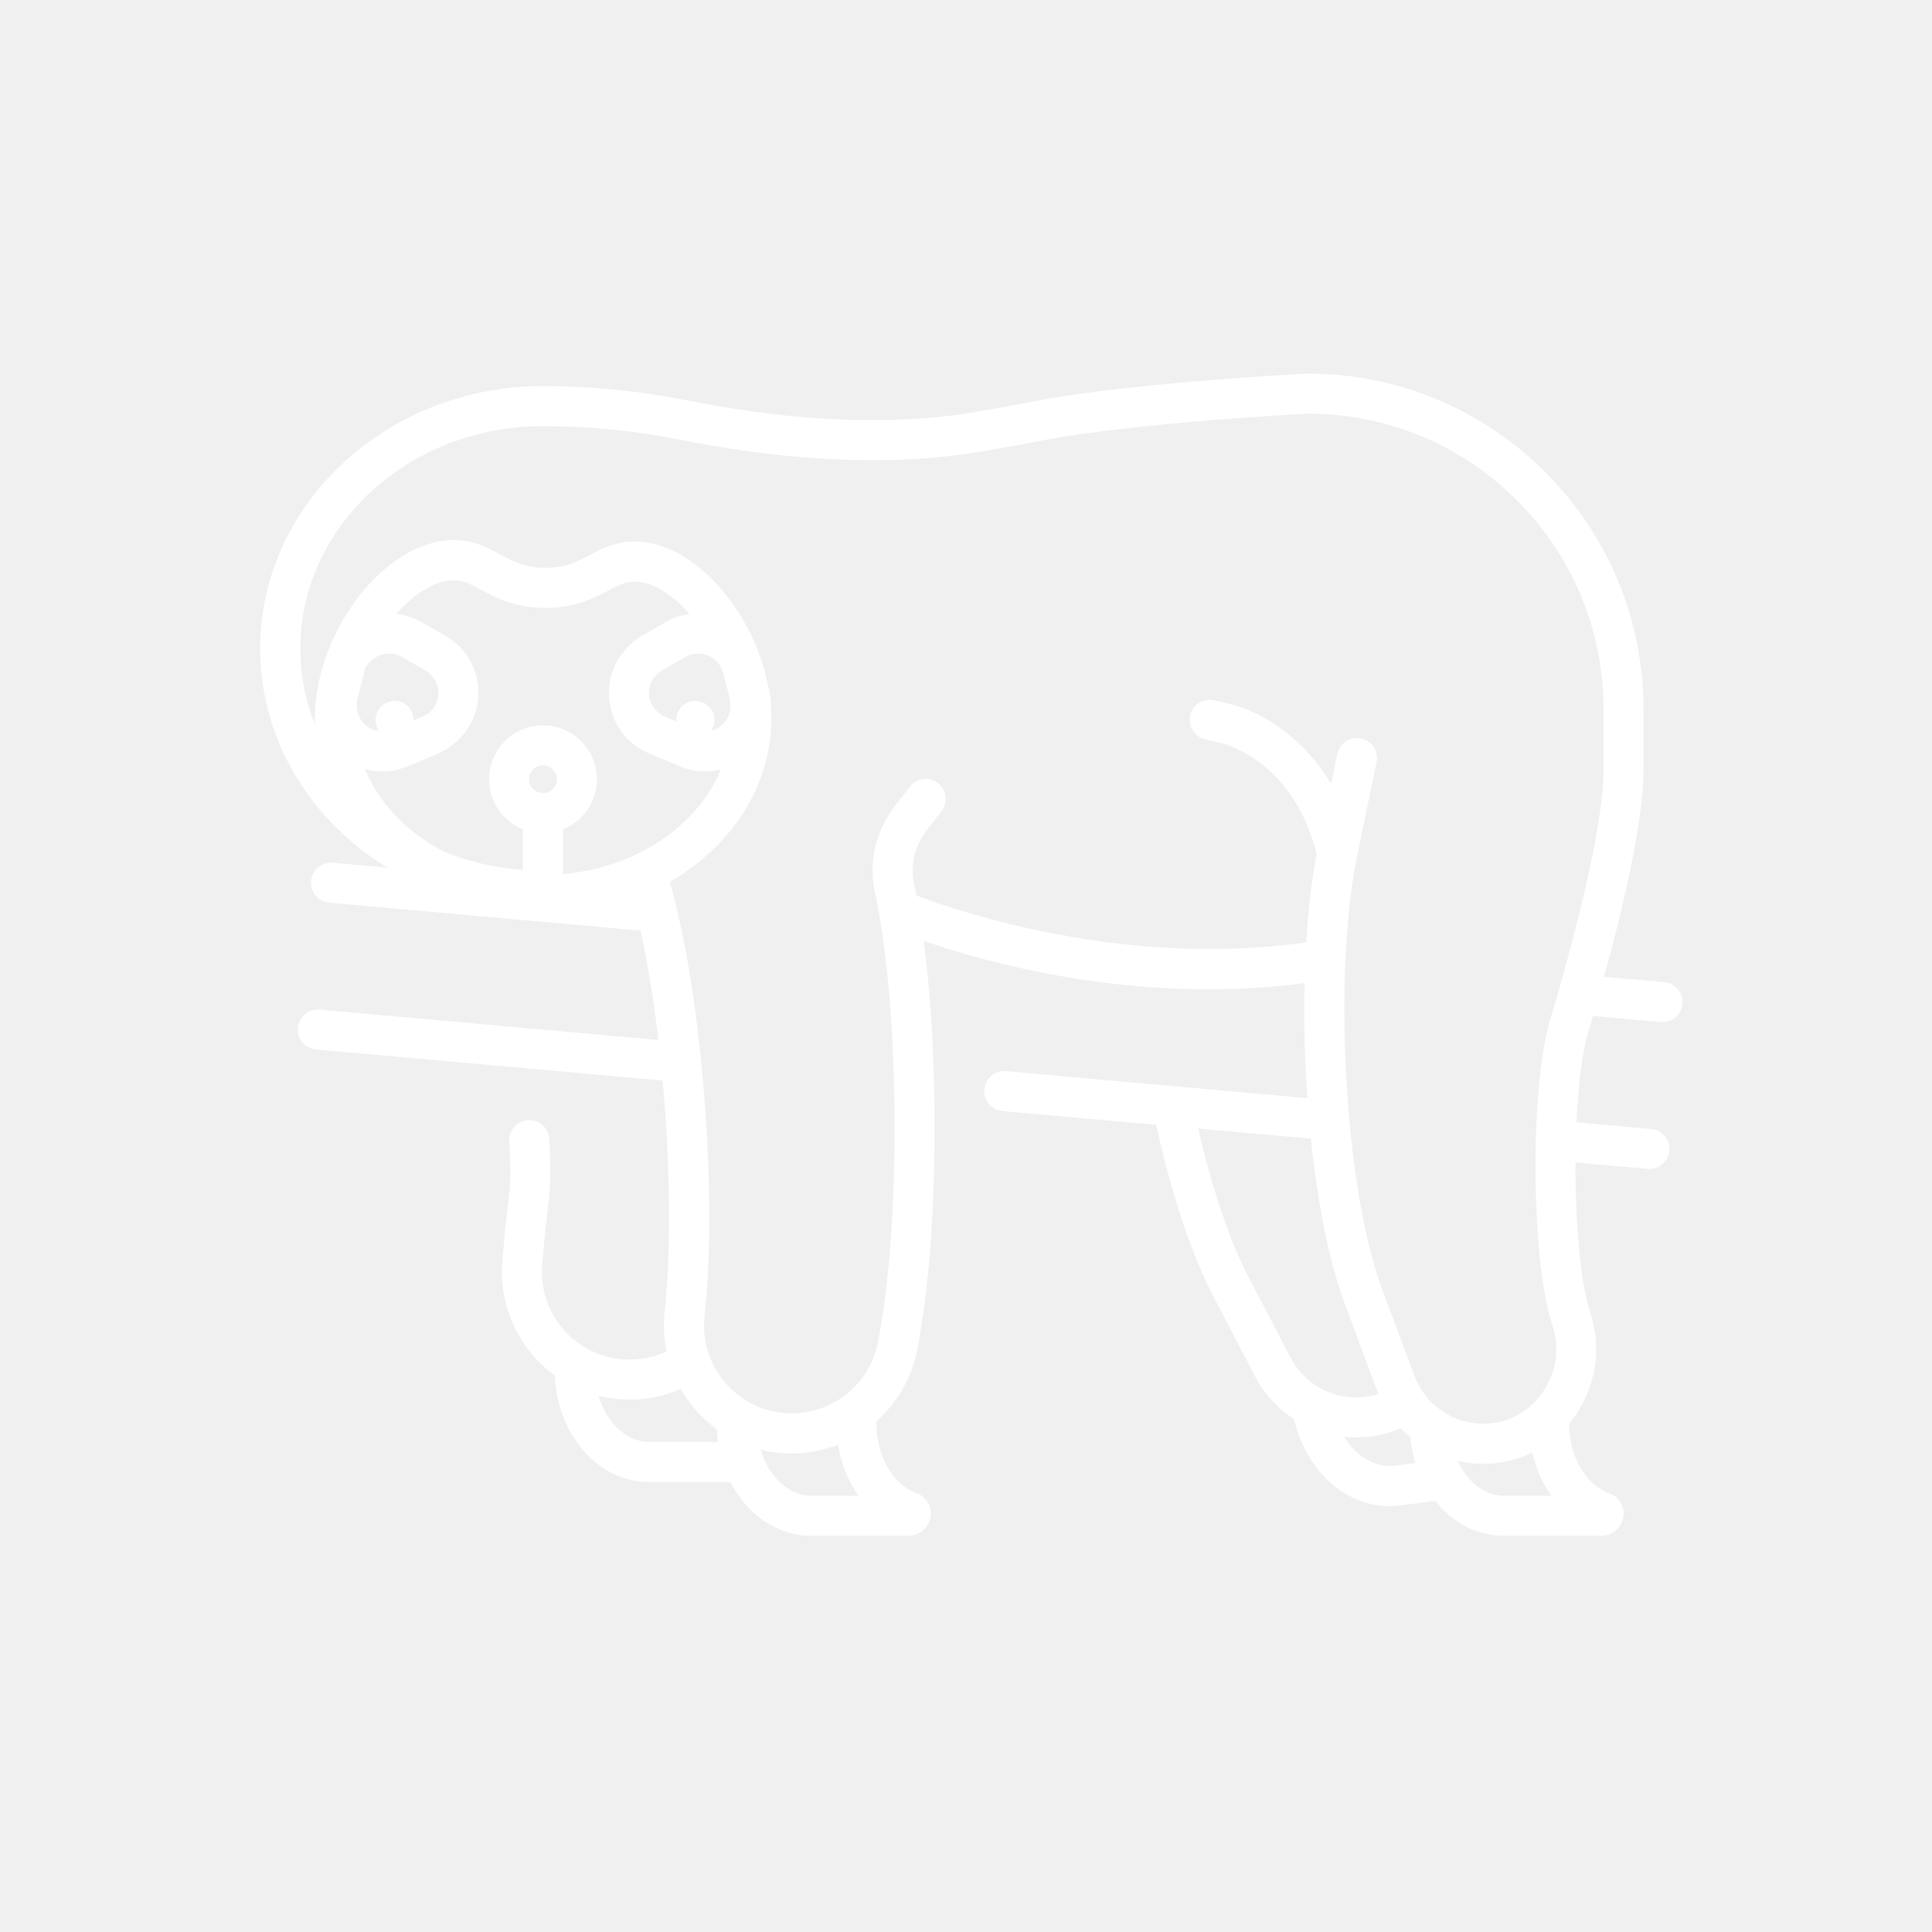
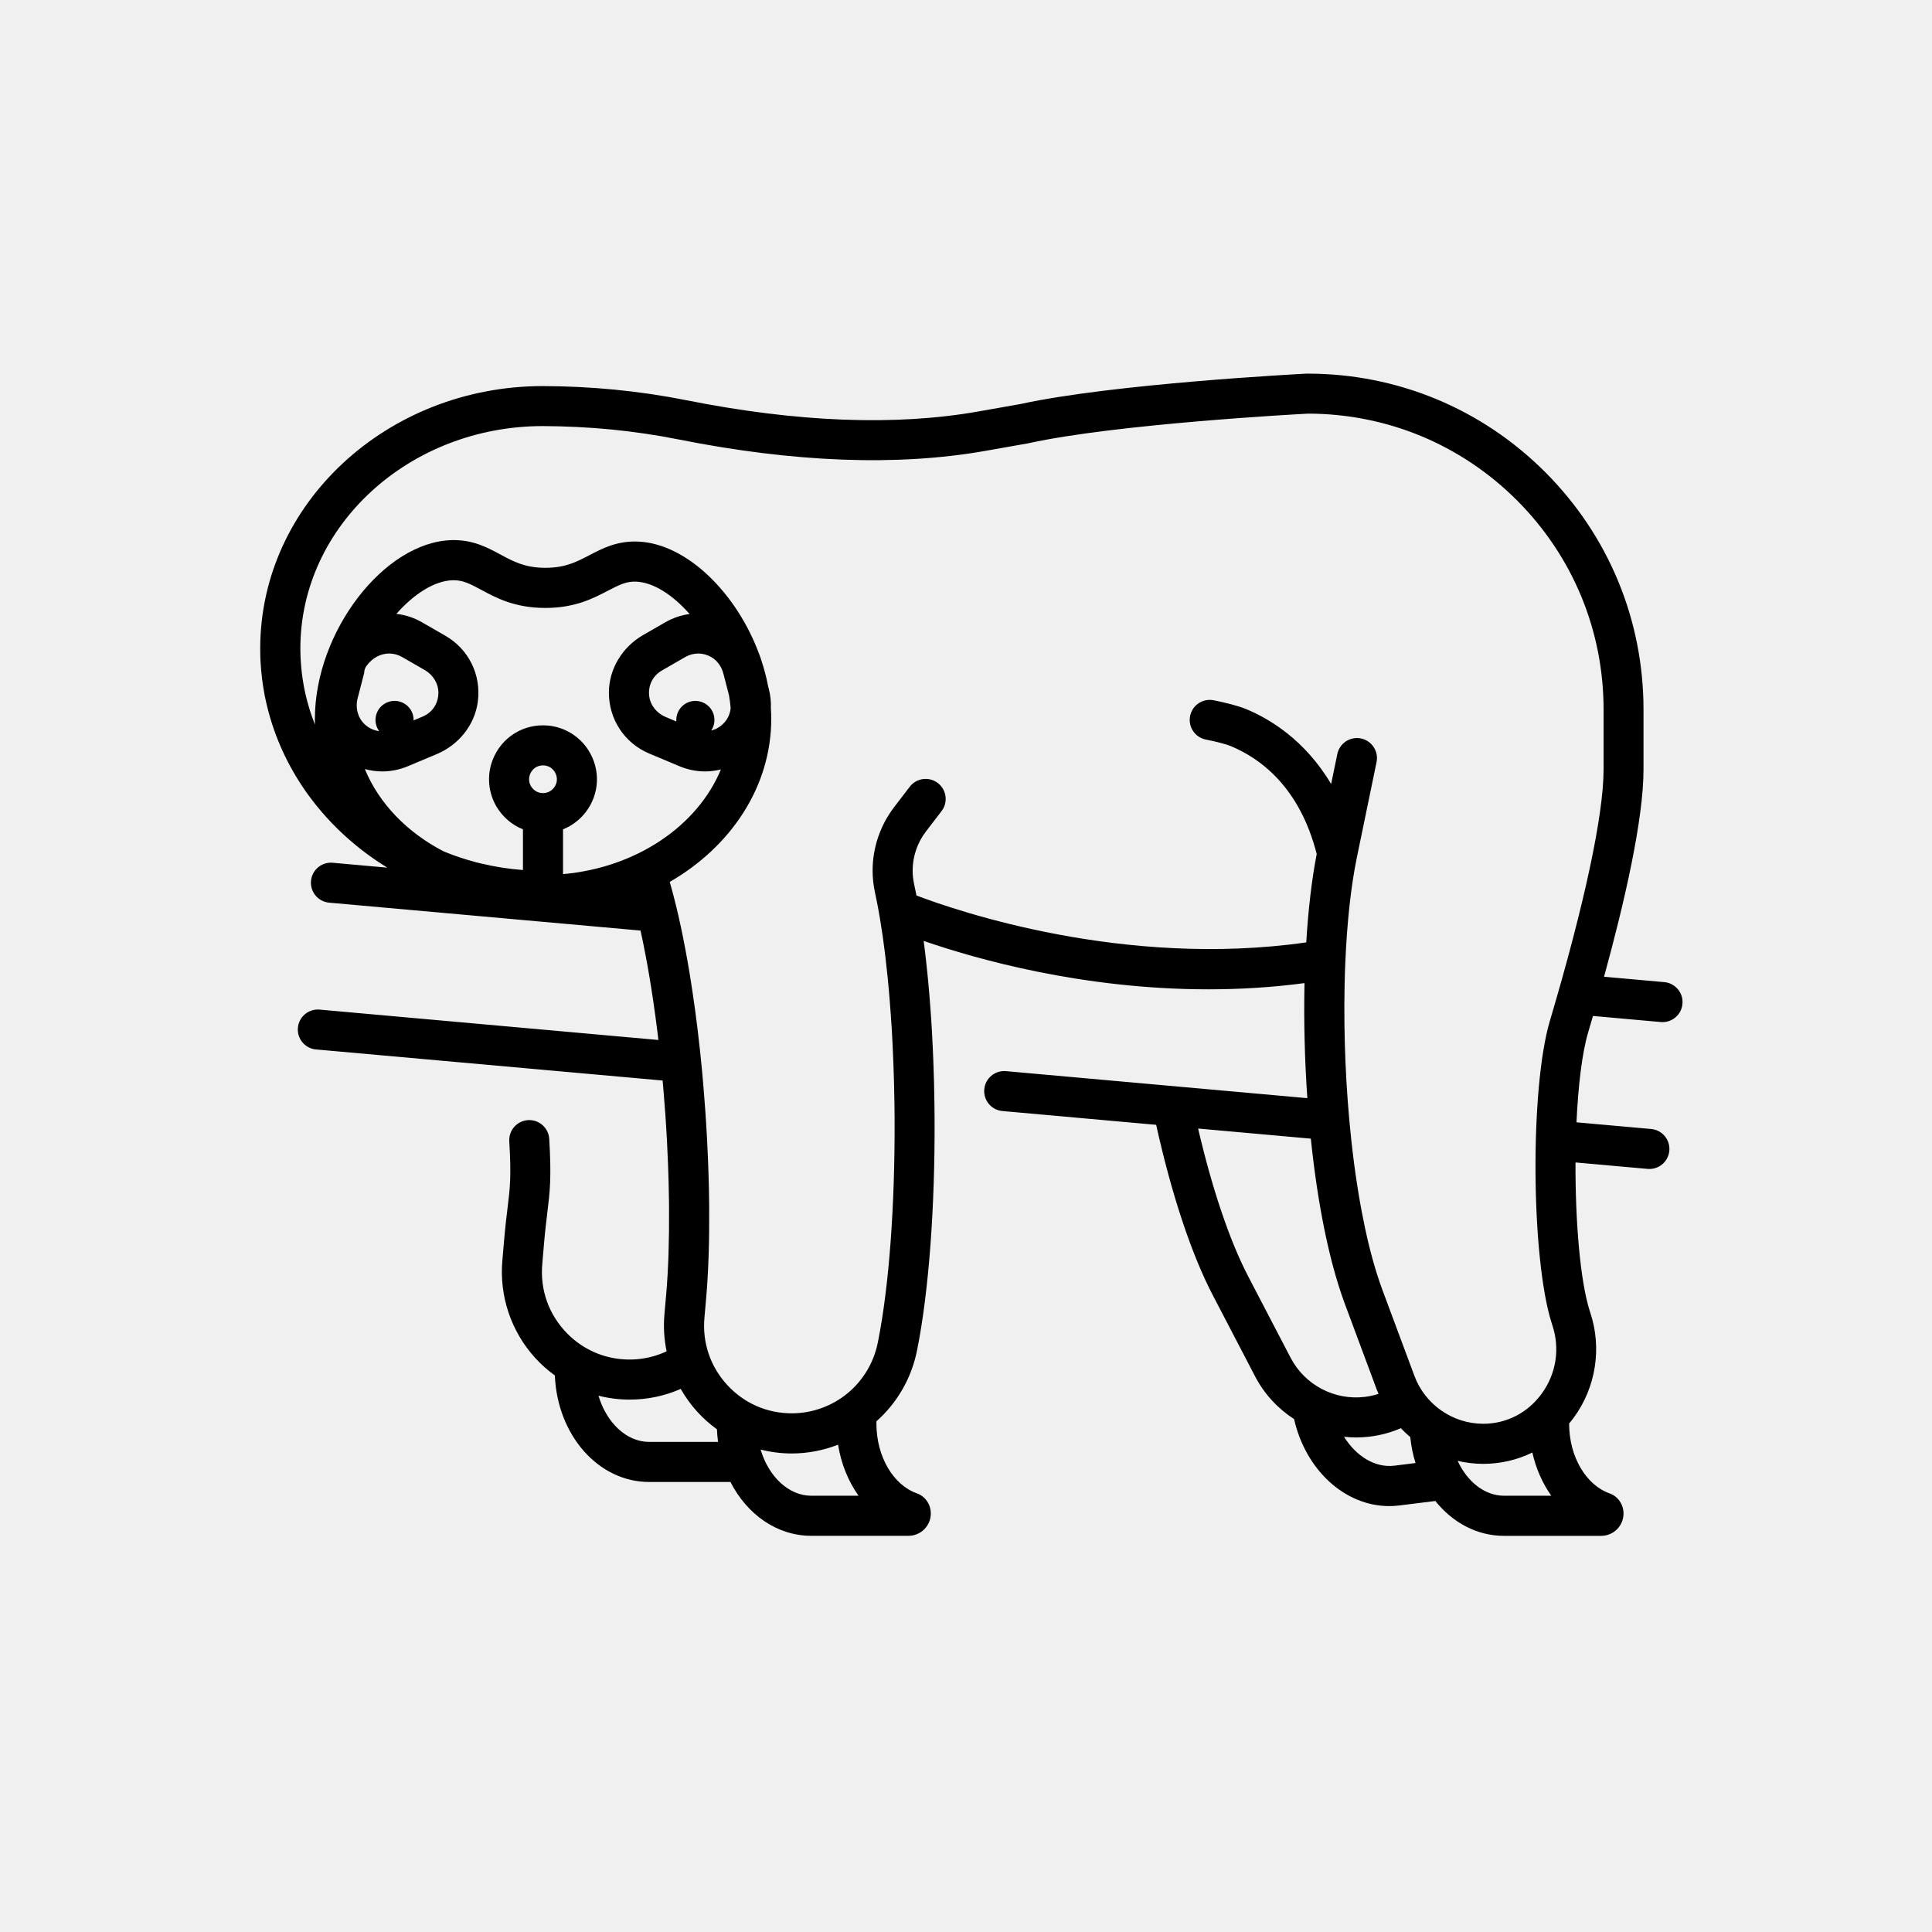
<svg xmlns="http://www.w3.org/2000/svg" t="1781380006503" class="icon" viewBox="0 0 1024 1024" version="1.1" p-id="4619" width="200" height="200">
-   <path d="M167.52 556.23L351.2 572.7c0.06 0.73 0.14 1.46 0.19 2.18l0.02 0.19c0.16 1.6 0.28 3.2 0.41 4.85 0.31 3.68 0.58 7.33 0.84 10.94l0.03 0.42c0.1 1.49 0.2 2.99 0.3 4.56 0.11 1.68 0.22 3.36 0.3 5.02v0.22c0.07 0.9 0.12 1.8 0.17 2.7l0.08 1.47c0.21 3.98 0.39 7.94 0.53 11.88 0.11 2.76 0.19 5.48 0.27 8.2 0.03 1.11 0.06 2.21 0.08 3.3v0.19c0.03 0.82 0.05 1.64 0.06 2.47v0.34c0.05 1.87 0.09 3.72 0.1 5.61l0.03 3.57c0.11 17.07-0.39 32.22-1.5 45.02l-0.93 10.63c-0.61 6.67-0.2 13.33 1.13 19.77-8.81 4.12-18.78 5.42-28.78 3.46-9.06-1.77-17.41-6.33-23.88-12.9-9.79-9.94-14.49-23.14-13.22-37l0.91-10.66c0.6-6.96 1.22-12.01 1.76-16.46 1.35-11.06 2.24-18.34 1.01-39-0.35-5.93-5.49-10.43-11.4-9.97-5.78 0.44-10.13 5.45-9.78 11.24 1.12 18.61 0.39 24.64-0.9 35.16-0.57 4.63-1.21 9.87-1.84 17.21l-0.91 10.6c-1.74 18.91 4.59 37.8 17.39 51.83 3.16 3.47 6.66 6.57 10.41 9.27 1.32 31.74 23.12 56.47 49.98 56.47h43.1c8.76 17.18 24.62 28.53 42.82 28.53h51.53c6.54 0 11.84-5.3 11.84-11.84 0-4.74-2.9-9.09-7.38-10.66-12.33-4.33-21.45-19.26-21.45-36.96v-1.22c11.01-9.77 18.6-22.95 21.48-37.37l0.19-0.93c6.06-30.44 9.4-74.98 9.15-122.19v-0.41c-0.02-2.72-0.04-5.45-0.08-8.13-0.09-7.16-0.29-14.58-0.58-22.05-0.08-2.18-0.16-4.36-0.28-6.53-0.05-1.41-0.12-2.81-0.2-4.1-0.07-1.4-0.14-2.8-0.21-4.1-0.08-1.58-0.17-3.16-0.27-4.68-0.13-2.12-0.28-4.22-0.42-6.32-0.02-0.41-0.06-0.84-0.1-1.25-0.17-2.43-0.34-4.84-0.54-7.14-0.04-0.51-0.08-1.01-0.13-1.51-0.12-1.53-0.25-3.04-0.39-4.4-0.17-2.01-0.36-4-0.56-5.98l-0.03-0.25-0.06-0.62c-0.58-5.77-1.22-11.33-1.92-16.67 27.22 9.42 83.85 25.66 150.85 25.66 16.47 0 33.57-0.98 51-3.29 0 0.16 0 0.33-0.01 0.49-0.42 19.86 0.11 40.4 1.51 60.49L533.2 567.73a10.616 10.616 0 0 0-11.52 9.62c-0.52 5.84 3.78 11 9.62 11.52l81.49 7.31c8.12 36.7 18.66 68.49 29.93 90.14l22.52 43.21c4.88 9.39 12.1 17.08 20.65 22.62 6.14 27.08 27.03 46.11 50.4 46.11 1.78 0 3.57-0.11 5.37-0.33l19.1-2.38c9.11 11.42 22.02 18.48 36.37 18.48h51.53c6.54 0 11.84-5.3 11.84-11.84 0-4.74-2.9-9.09-7.38-10.66-12.33-4.33-21.45-19.26-21.45-36.96v-0.07c0.9-1.08 1.78-2.18 2.61-3.33 11.56-15.93 14.8-36.58 8.69-55.17l-0.42-1.3c-5.1-16.22-7.62-47.8-7.5-78.58l38.21 3.42c5.84 0.52 11-3.79 11.52-9.63 0.52-5.84-3.79-11-9.63-11.52l-39.58-3.54c0.9-19.35 2.95-36.74 6.17-47.62 0.85-2.86 1.71-5.78 2.57-8.75l35.91 3.22c5.84 0.52 11-3.79 11.52-9.63 0.52-5.84-3.79-11-9.63-11.52l-31.93-2.86c10.85-39.51 20.91-83.3 20.91-109.8v-31.78c0-47.56-18.52-92.28-52.16-125.93-33.65-33.63-78.37-52.15-125.92-52.15h-0.54c-4.16 0.23-102.33 5.35-151.46 16.09l-22.42 3.96c-43.97 7.78-96.13 5.76-155.05-6-12.19-2.43-24.88-4.3-37.73-5.56a407.983 407.983 0 0 0-38.05-1.89c-82.62 0-149.84 62.39-149.84 139.08 0 1.26 0.02 2.52 0.05 3.83v0.23l0.12 2.83c0.16 3.02 0.43 6.08 0.79 9.02 0.14 1.22 0.32 2.43 0.5 3.61 0.19 1.32 0.41 2.63 0.65 3.93 0.1 0.58 0.21 1.16 0.32 1.74l0.03 0.18c0.11 0.57 0.24 1.14 0.37 1.7 0.13 0.66 0.27 1.32 0.44 1.98 0.66 2.9 1.42 5.78 2.25 8.49 0.23 0.79 0.48 1.57 0.72 2.33 0.31 0.98 0.63 1.95 0.93 2.77 1.42 4.1 3.06 8.18 4.89 12.12 0.31 0.72 0.64 1.41 0.99 2.11 1.93 3.99 4.05 7.88 6.24 11.45 0.44 0.73 0.89 1.45 1.4 2.26 2.28 3.62 4.81 7.2 7.52 10.66 0.48 0.65 0.98 1.28 1.45 1.85 3.42 4.25 7.09 8.32 10.86 12.04 0.58 0.58 1.19 1.17 1.69 1.64 2.01 1.94 4.16 3.88 6.27 5.67 0.65 0.57 1.32 1.14 2 1.68 0.2 0.18 0.41 0.35 0.62 0.51 0.6 0.5 1.21 0.99 1.83 1.47 1.54 1.22 3.18 2.46 4.96 3.75 0.88 0.64 1.77 1.26 2.61 1.83 0.72 0.5 1.45 1 2.08 1.41 0.71 0.48 1.42 0.96 2.15 1.4 0.74 0.49 1.5 0.97 2.26 1.43 0.14 0.08 0.28 0.16 0.42 0.25l-28.98-2.6c-5.84-0.52-11 3.79-11.52 9.63-0.52 5.84 3.79 11 9.63 11.52l165.02 14.79c0.16 0.71 0.31 1.43 0.48 2.16 0.2 0.88 0.38 1.78 0.57 2.68l0.21 1.04c0.17 0.79 0.32 1.57 0.48 2.36l0.05 0.27c0.36 1.78 0.71 3.57 1.05 5.41l0.1 0.53c0.13 0.71 0.27 1.41 0.39 2.13l0.08 0.39c0.03 0.12 0.05 0.24 0.07 0.36l0.07 0.4c0.18 0.95 0.35 1.93 0.52 2.96l0.92 5.33c0.24 1.44 0.47 2.89 0.71 4.43 0.32 2.06 0.65 4.12 0.95 6.2 0.43 2.93 0.85 5.88 1.25 8.79l0.03 0.2c0.22 1.65 0.43 3.28 0.63 4.93l0.03 0.19c0.17 1.2 0.32 2.4 0.46 3.6l0.05 0.36c0.04 0.3 0.08 0.61 0.11 0.92l0.27 2.35-179.55-16.1c-5.84-0.52-11 3.78-11.52 9.62-0.52 5.83 3.79 10.99 9.63 11.52z m176.54 208.01c-12.04 0-22.61-10.24-26.85-24.49a67.429 67.429 0 0 0 16.49 2.07c9.42 0 18.61-1.94 27.1-5.66 2.46 4.32 5.39 8.4 8.79 12.13 3.16 3.46 6.65 6.56 10.4 9.26 0.09 2.27 0.3 4.5 0.59 6.69h-36.53z m85.92 28.53c-12.04 0-22.61-10.23-26.84-24.47a67.348 67.348 0 0 0 16.48 2.07c8.44 0 16.78-1.61 24.57-4.65 1.63 10.17 5.45 19.43 10.85 27.05h-25.06z m254.1-73.07l-22.52-43.21c-9.78-18.78-19.06-46.24-26.54-78.34l59.76 5.36c0.1 0.92 0.18 1.86 0.28 2.77 0.16 1.53 0.33 3.04 0.51 4.57l0.07 0.62c0.28 2.39 0.57 4.75 0.88 7.1l0.07 0.55c0.21 1.66 0.44 3.29 0.69 5.08 0.23 1.67 0.48 3.35 0.73 5.04 0.25 1.66 0.5 3.3 0.79 5.04l0.38 2.33c0.27 1.63 0.56 3.26 0.84 4.84 0.29 1.62 0.57 3.22 0.88 4.8 0.6 3.15 1.22 6.26 1.87 9.26 0.3 1.45 0.62 2.86 0.95 4.27l0.06 0.28c0.33 1.49 0.69 2.97 1.04 4.41 0.17 0.73 0.35 1.45 0.54 2.21 0.37 1.51 0.76 3 1.14 4.38 1.94 7.24 4.05 13.95 6.28 19.97l17 45.66c0.26 0.71 0.58 1.39 0.87 2.09-2.19 0.7-4.46 1.22-6.8 1.54l-0.42 0.05c-16.06 2-31.87-6.31-39.33-20.66z m54.97 57.13c-10.2 1.27-20.25-4.99-26.69-15.32 2.1 0.22 4.2 0.37 6.33 0.37s4.43-0.12 6.65-0.37l0.71-0.08c5.75-0.72 11.25-2.21 16.43-4.45 1.58 1.66 3.24 3.23 4.99 4.7 0.48 4.79 1.42 9.4 2.79 13.76l-11.21 1.4z m58.11 15.94c-10.27 0-19.47-7.45-24.58-18.48 4.35 1.02 8.84 1.57 13.42 1.58h0.15c9.22 0 18.06-2.1 26.02-6 1.92 8.54 5.4 16.33 10.05 22.9h-25.06zM166.85 381c0 1.01 0.06 2.01 0.09 3.01-0.62-1.56-1.22-3.13-1.78-4.75-0.24-0.67-0.47-1.36-0.7-2.09-0.21-0.65-0.41-1.3-0.63-2.04-0.71-2.35-1.36-4.77-1.91-7.21l-0.08-0.33c-0.09-0.35-0.16-0.71-0.24-1.14l-0.06-0.26c-0.09-0.4-0.18-0.8-0.25-1.18l-0.03-0.16c-0.08-0.44-0.17-0.89-0.24-1.33l-0.05-0.27c-0.2-1.04-0.37-2.1-0.53-3.18-0.15-0.98-0.3-1.97-0.42-3.03-0.31-2.51-0.54-5.06-0.67-7.57-0.04-0.81-0.07-1.63-0.1-2.46v-0.16a83.45 83.45 0 0 1-0.05-3.17c0-64.98 57.7-117.85 128.57-117.85 12.11 0.05 24.24 0.65 36.03 1.79 12.14 1.19 24.13 2.96 35.64 5.25 61.51 12.28 116.32 14.33 162.9 6.09l22.64-4 0.43-0.09c46.13-10.13 142.12-15.34 147.94-15.64 41.78 0.07 81.07 16.38 110.64 45.93 29.62 29.64 45.94 69.03 45.94 110.92v31.78c0 24.06-10.12 71.41-28.49 133.3-10.52 35.49-10.01 125.13 0.92 159.94l0.46 1.43c4.07 12.37 2 25.55-5.68 36.13-7.37 10.15-18.65 15.97-30.99 15.97h-0.09c-16.13-0.04-30.75-10.23-36.38-25.36l-17-45.65c-2-5.39-3.91-11.46-5.7-18.15-0.35-1.26-0.68-2.54-1-3.84l-0.06-0.24c-0.14-0.56-0.29-1.13-0.42-1.71l-0.04-0.17c-0.24-0.98-0.48-1.97-0.71-2.97l-0.28-1.26c-0.32-1.37-0.63-2.74-0.93-4.18-0.62-2.9-1.21-5.86-1.78-8.85-0.29-1.49-0.55-2.99-0.83-4.53-0.27-1.51-0.54-3.04-0.78-4.53l-0.4-2.45c-0.25-1.56-0.49-3.12-0.73-4.67-0.24-1.6-0.48-3.22-0.72-4.96-0.19-1.34-0.37-2.67-0.55-4.02l-0.09-0.72c-0.3-2.24-0.58-4.49-0.84-6.77l-0.07-0.63c-0.19-1.63-0.38-3.27-0.56-4.95-2.88-26.62-4.09-54.99-3.52-82.08 0.03-1.83 0.08-3.65 0.14-5.47v-0.28c0.07-1.94 0.13-3.88 0.23-5.87 0.89-21.46 3.01-40.75 6.11-55.78l10.45-50.6c1.19-5.74-2.51-11.36-8.25-12.54-5.74-1.19-11.35 2.51-12.54 8.25l-3.28 15.89c-13.93-23.48-32.85-34.65-45.03-39.7-4.46-1.85-11.3-3.48-17.14-4.67-6.02-1.23-11.83 2.84-12.68 8.93a10.6 10.6 0 0 0 8.4 11.87c4.81 0.97 10.22 2.22 13.28 3.49 15.9 6.6 36.53 21.89 45.52 57.2-2.59 13.29-4.48 29.29-5.54 46.83-96.43 13.78-185.07-16.66-206.6-24.86l-0.18-0.93c-0.35-1.71-0.7-3.39-1.06-5.1-0.52-2.38-0.78-4.81-0.78-7.22 0-7.39 2.48-14.71 6.99-20.6l8.33-10.87c3.57-4.65 2.68-11.32-1.97-14.88-4.65-3.57-11.31-2.69-14.88 1.96l-8.33 10.87c-7.32 9.58-11.36 21.48-11.36 33.51 0 3.94 0.43 7.89 1.26 11.69 0.34 1.59 0.67 3.21 1 4.81 2.27 11.47 4.18 24.82 5.66 39.68l0.03 0.31 0.06 0.58c0.19 1.82 0.36 3.66 0.53 5.67 0.14 1.41 0.26 2.83 0.37 4.26l0.04 0.38c0.03 0.3 0.05 0.59 0.08 1.03 0.19 2.32 0.37 4.66 0.53 7.03l0.02 0.26c0.02 0.18 0.04 0.37 0.05 0.55v0.24c0.16 2.08 0.31 4.16 0.44 6.29 0.1 1.48 0.17 2.97 0.26 4.54 0.08 1.3 0.14 2.61 0.21 4.04 0.08 1.27 0.14 2.55 0.18 3.82v0.18c0.12 2.08 0.2 4.18 0.28 6.29 0.28 7.3 0.47 14.54 0.57 21.56 0.05 2.65 0.06 5.3 0.08 7.93v0.39c0.24 45.84-2.95 88.83-8.73 117.87l-0.19 0.93a46.637 46.637 0 0 1-16.09 26.84c-8.3 6.8-18.77 10.55-29.48 10.55-13.22 0-25.41-5.38-34.33-15.15-8.92-9.77-13.16-22.41-11.95-35.63l0.93-10.69c1.16-13.45 1.69-29.26 1.57-47.07l-0.03-3.58c-0.02-1.95-0.05-3.92-0.1-5.84v-0.26c-0.02-0.9-0.04-1.79-0.07-2.69-0.02-1.16-0.05-2.32-0.08-3.51-0.08-2.8-0.17-5.6-0.28-8.4-0.15-4.01-0.33-8.08-0.55-12.21l-0.08-1.42c-0.05-0.97-0.1-1.95-0.17-2.91-0.08-1.76-0.2-3.53-0.31-5.24-0.09-1.56-0.2-3.12-0.31-4.68l-0.03-0.44c-0.26-3.74-0.55-7.47-0.85-11.19-0.13-1.7-0.27-3.4-0.43-5.1-0.17-2.08-0.36-4.17-0.56-6.29-0.3-3.11-0.61-6.23-0.95-9.39l-1.24-10.87c-0.06-0.53-0.12-1.05-0.19-1.56-0.15-1.29-0.31-2.59-0.49-3.88-0.2-1.69-0.42-3.36-0.65-5.04l-0.03-0.24c-0.41-3.05-0.84-6.08-1.29-9.09-0.32-2.14-0.65-4.26-0.97-6.31-0.24-1.57-0.49-3.12-0.75-4.73l-0.92-5.39c-0.18-1.08-0.37-2.15-0.57-3.2-0.06-0.38-0.13-0.76-0.21-1.13-0.13-0.77-0.28-1.53-0.42-2.29l-0.09-0.47c-0.35-1.92-0.73-3.83-1.1-5.68l-0.04-0.21c-0.18-0.9-0.36-1.8-0.53-2.6l-0.2-1c-0.21-1.02-0.42-2.03-0.63-2.97-0.31-1.44-0.63-2.86-0.91-4.13-0.07-0.35-0.15-0.69-0.23-1.03l-0.18-0.8c-0.29-1.26-0.58-2.51-0.87-3.67-1.13-4.73-2.34-9.29-3.59-13.69 32.41-18.68 53.8-50.46 53.8-86.46 0-1.87-0.08-3.73-0.2-5.6 0.13-3.37-0.21-6.81-1.09-10.2l-0.37-1.44c-0.87-4.62-2.09-9.19-3.58-13.68-0.3-1-0.63-1.98-1.01-2.93-11.73-32.26-38.23-59-64.36-60.07-11.06-0.44-18.85 3.61-25.73 7.2-6.9 3.6-12.87 6.71-23.3 6.71h-0.24c-10.69-0.05-16.72-3.3-23.71-7.07-6.64-3.58-14.13-7.62-24.63-7.62-0.36 0-0.72 0-1.09 0.01-35.94 0.93-72.57 48.72-72.57 94.68z m210.77-3.88c-1.86-3.84-6.11-6.12-10.34-5.55-5.59 0.75-9.21 5.67-8.79 10.83l-5.69-2.39c-4.65-1.95-8.16-6.16-8.72-11.18-0.64-5.61 1.93-10.68 6.75-13.46l12.42-7.15c2.12-1.22 4.46-1.84 6.81-1.84s4.7 0.61 6.86 1.84c3.3 1.88 5.55 5.17 6.5 8.84l2.96 11.44c0.4 2.27 0.7 4.55 0.89 6.83-0.33 3.4-1.91 6.56-4.65 8.93-1.7 1.47-3.63 2.44-5.66 2.95 1.91-2.85 2.36-6.63 0.67-10.1z m-188.06-7.05l3.48-13.44c0-1.27 0.38-2.52 1.12-3.55 3.19-4.5 7.68-6.7 12.13-6.7 2.35 0 4.69 0.62 6.81 1.84l12 6.91c4.38 2.52 7.32 7.13 7.26 12.18-0.07 5.64-3.25 10.36-8.38 12.51l-4.75 1.99c0.04-1.95-0.46-3.97-1.71-5.85-2.05-3.1-5.78-4.85-9.48-4.42-6.48 0.76-10.39 7.08-8.57 13.01 0.33 1.09 0.85 2.08 1.48 2.96-2.8-0.35-5.48-1.57-7.71-3.68-3.69-3.49-4.97-8.85-3.7-13.76z m104.07 47.39c-1.92 2.52-4.48 2.9-5.84 2.9s-3.92-0.38-5.84-2.89c-2.49-3.27-1.34-6.48-0.74-7.71s2.47-4.08 6.58-4.08 5.97 2.85 6.58 4.08 1.75 4.44-0.74 7.71z m4.78 45.84v-23.74c4.73-1.88 8.92-5.03 12.12-9.23 7.23-9.49 7.88-22.31 1.39-32.63-4.66-7.41-12.65-12.32-21.37-13.13-12.98-1.21-24.87 6.18-29.51 18.38-3.11 8.18-2.24 17.5 2.35 24.95 3.35 5.43 8.18 9.42 13.78 11.65v21.58c-7.58-0.57-15.07-1.74-22.37-3.51l-0.23-0.05c-0.49-0.11-0.98-0.23-1.46-0.36l-0.41-0.1c-0.28-0.07-0.57-0.13-0.84-0.22l-0.44-0.13c-2.56-0.68-5.16-1.46-7.73-2.33l-0.21-0.07c-0.75-0.24-1.48-0.5-2.24-0.77-0.64-0.23-1.27-0.46-2.06-0.76l-0.27-0.1c-0.51-0.19-1.03-0.38-1.53-0.59l-0.3-0.12c-0.66-0.25-1.33-0.52-2.02-0.81-19.32-10.03-34.21-25.4-41.68-43.6 3 0.83 6.1 1.26 9.22 1.26 4.56 0 9.17-0.9 13.57-2.75l15.3-6.42c11.6-4.87 20.15-15.36 21.79-27.83 1.87-14.25-4.89-27.81-17.17-34.89l-12.42-7.15a35.057 35.057 0 0 0-13.57-4.47c9.37-10.67 20.31-17.57 29.85-17.82h0.55c4.89 0 8.41 1.77 14.54 5.07 7.88 4.25 17.69 9.54 33.69 9.61h0.34c15.64 0 25.33-5.05 33.12-9.12 6.34-3.31 9.88-5.02 15.04-4.81 9.03 0.37 19.34 6.98 28.27 17.15-4.46 0.59-8.82 2.05-12.87 4.38l-11.76 6.77c-10.9 6.28-18.07 17.76-18.14 30.34-0.08 14.37 8.32 26.98 21.4 32.47l16.01 6.72c4.4 1.85 9.01 2.75 13.57 2.75 2.83 0 5.64-0.37 8.39-1.06-12.35 29.85-44.69 52.04-83.71 55.49z" p-id="4620" fill="#ffffff" />
+   <path d="M167.52 556.23L351.2 572.7c0.06 0.73 0.14 1.46 0.19 2.18l0.02 0.19c0.16 1.6 0.28 3.2 0.41 4.85 0.31 3.68 0.58 7.33 0.84 10.94l0.03 0.42c0.1 1.49 0.2 2.99 0.3 4.56 0.11 1.68 0.22 3.36 0.3 5.02v0.22c0.07 0.9 0.12 1.8 0.17 2.7l0.08 1.47c0.21 3.98 0.39 7.94 0.53 11.88 0.11 2.76 0.19 5.48 0.27 8.2 0.03 1.11 0.06 2.21 0.08 3.3v0.19c0.03 0.82 0.05 1.64 0.06 2.47v0.34c0.05 1.87 0.09 3.72 0.1 5.61l0.03 3.57c0.11 17.07-0.39 32.22-1.5 45.02l-0.93 10.63c-0.61 6.67-0.2 13.33 1.13 19.77-8.81 4.12-18.78 5.42-28.78 3.46-9.06-1.77-17.41-6.33-23.88-12.9-9.79-9.94-14.49-23.14-13.22-37l0.91-10.66c0.6-6.96 1.22-12.01 1.76-16.46 1.35-11.06 2.24-18.34 1.01-39-0.35-5.93-5.49-10.43-11.4-9.97-5.78 0.44-10.13 5.45-9.78 11.24 1.12 18.61 0.39 24.64-0.9 35.16-0.57 4.63-1.21 9.87-1.84 17.21l-0.91 10.6c-1.74 18.91 4.59 37.8 17.39 51.83 3.16 3.47 6.66 6.57 10.41 9.27 1.32 31.74 23.12 56.47 49.98 56.47h43.1c8.76 17.18 24.62 28.53 42.82 28.53h51.53c6.54 0 11.84-5.3 11.84-11.84 0-4.74-2.9-9.09-7.38-10.66-12.33-4.33-21.45-19.26-21.45-36.96v-1.22c11.01-9.77 18.6-22.95 21.48-37.37l0.19-0.93c6.06-30.44 9.4-74.98 9.15-122.19v-0.41c-0.02-2.72-0.04-5.45-0.08-8.13-0.09-7.16-0.29-14.58-0.58-22.05-0.08-2.18-0.16-4.36-0.28-6.53-0.05-1.41-0.12-2.81-0.2-4.1-0.07-1.4-0.14-2.8-0.21-4.1-0.08-1.58-0.17-3.16-0.27-4.68-0.13-2.12-0.28-4.22-0.42-6.32-0.02-0.41-0.06-0.84-0.1-1.25-0.17-2.43-0.34-4.84-0.54-7.14-0.04-0.51-0.08-1.01-0.13-1.51-0.12-1.53-0.25-3.04-0.39-4.4-0.17-2.01-0.36-4-0.56-5.98l-0.03-0.25-0.06-0.62c-0.58-5.77-1.22-11.33-1.92-16.67 27.22 9.42 83.85 25.66 150.85 25.66 16.47 0 33.57-0.98 51-3.29 0 0.16 0 0.33-0.01 0.49-0.42 19.86 0.11 40.4 1.51 60.49L533.2 567.73a10.616 10.616 0 0 0-11.52 9.62c-0.52 5.84 3.78 11 9.62 11.52l81.49 7.31c8.12 36.7 18.66 68.49 29.93 90.14l22.52 43.21c4.88 9.39 12.1 17.08 20.65 22.62 6.14 27.08 27.03 46.11 50.4 46.11 1.78 0 3.57-0.11 5.37-0.33l19.1-2.38c9.11 11.42 22.02 18.48 36.37 18.48h51.53c6.54 0 11.84-5.3 11.84-11.84 0-4.74-2.9-9.09-7.38-10.66-12.33-4.33-21.45-19.26-21.45-36.96v-0.07c0.9-1.08 1.78-2.18 2.61-3.33 11.56-15.93 14.8-36.58 8.69-55.17l-0.42-1.3c-5.1-16.22-7.62-47.8-7.5-78.58l38.21 3.42c5.84 0.52 11-3.79 11.52-9.63 0.52-5.84-3.79-11-9.63-11.52l-39.58-3.54c0.9-19.35 2.95-36.74 6.17-47.62 0.85-2.86 1.71-5.78 2.57-8.75l35.91 3.22c5.84 0.52 11-3.79 11.52-9.63 0.52-5.84-3.79-11-9.63-11.52l-31.93-2.86c10.85-39.51 20.91-83.3 20.91-109.8v-31.78c0-47.56-18.52-92.28-52.16-125.93-33.65-33.63-78.37-52.15-125.92-52.15h-0.54c-4.16 0.23-102.33 5.35-151.46 16.09l-22.42 3.96c-43.97 7.78-96.13 5.76-155.05-6-12.19-2.43-24.88-4.3-37.73-5.56a407.983 407.983 0 0 0-38.05-1.89c-82.62 0-149.84 62.39-149.84 139.08 0 1.26 0.02 2.52 0.05 3.83v0.23l0.12 2.83c0.16 3.02 0.43 6.08 0.79 9.02 0.14 1.22 0.32 2.43 0.5 3.61 0.19 1.32 0.41 2.63 0.65 3.93 0.1 0.58 0.21 1.16 0.32 1.74l0.03 0.18c0.11 0.57 0.24 1.14 0.37 1.7 0.13 0.66 0.27 1.32 0.44 1.98 0.66 2.9 1.42 5.78 2.25 8.49 0.23 0.79 0.48 1.57 0.72 2.33 0.31 0.98 0.63 1.95 0.93 2.77 1.42 4.1 3.06 8.18 4.89 12.12 0.31 0.72 0.64 1.41 0.99 2.11 1.93 3.99 4.05 7.88 6.24 11.45 0.44 0.73 0.89 1.45 1.4 2.26 2.28 3.62 4.81 7.2 7.52 10.66 0.48 0.65 0.98 1.28 1.45 1.85 3.42 4.25 7.09 8.32 10.86 12.04 0.58 0.58 1.19 1.17 1.69 1.64 2.01 1.94 4.16 3.88 6.27 5.67 0.65 0.57 1.32 1.14 2 1.68 0.2 0.18 0.41 0.35 0.62 0.51 0.6 0.5 1.21 0.99 1.83 1.47 1.54 1.22 3.18 2.46 4.96 3.75 0.88 0.64 1.77 1.26 2.61 1.83 0.72 0.5 1.45 1 2.08 1.41 0.71 0.48 1.42 0.96 2.15 1.4 0.74 0.49 1.5 0.97 2.26 1.43 0.14 0.08 0.28 0.16 0.42 0.25l-28.98-2.6c-5.84-0.52-11 3.79-11.52 9.63-0.52 5.84 3.79 11 9.63 11.52l165.02 14.79c0.16 0.71 0.31 1.43 0.48 2.16 0.2 0.88 0.38 1.78 0.57 2.68l0.21 1.04c0.17 0.79 0.32 1.57 0.48 2.36l0.05 0.27c0.36 1.78 0.71 3.57 1.05 5.41l0.1 0.53c0.13 0.71 0.27 1.41 0.39 2.13l0.08 0.39c0.03 0.12 0.05 0.24 0.07 0.36l0.07 0.4c0.18 0.95 0.35 1.93 0.52 2.96l0.92 5.33c0.24 1.44 0.47 2.89 0.71 4.43 0.32 2.06 0.65 4.12 0.95 6.2 0.43 2.93 0.85 5.88 1.25 8.79l0.03 0.2c0.22 1.65 0.43 3.28 0.63 4.93l0.03 0.19c0.17 1.2 0.32 2.4 0.46 3.6l0.05 0.36c0.04 0.3 0.08 0.61 0.11 0.92l0.27 2.35-179.55-16.1c-5.84-0.52-11 3.78-11.52 9.62-0.52 5.83 3.79 10.99 9.63 11.52z m176.54 208.01c-12.04 0-22.61-10.24-26.85-24.49a67.429 67.429 0 0 0 16.49 2.07c9.42 0 18.61-1.94 27.1-5.66 2.46 4.32 5.39 8.4 8.79 12.13 3.16 3.46 6.65 6.56 10.4 9.26 0.09 2.27 0.3 4.5 0.59 6.69h-36.53z m85.92 28.53c-12.04 0-22.61-10.23-26.84-24.47a67.348 67.348 0 0 0 16.48 2.07c8.44 0 16.78-1.61 24.57-4.65 1.63 10.17 5.45 19.43 10.85 27.05h-25.06z m254.1-73.07l-22.52-43.21c-9.78-18.78-19.06-46.24-26.54-78.34l59.76 5.36c0.1 0.92 0.18 1.86 0.28 2.77 0.16 1.53 0.33 3.04 0.51 4.57l0.07 0.62c0.28 2.39 0.57 4.75 0.88 7.1l0.07 0.55c0.21 1.66 0.44 3.29 0.69 5.08 0.23 1.67 0.48 3.35 0.73 5.04 0.25 1.66 0.5 3.3 0.79 5.04l0.38 2.33c0.27 1.63 0.56 3.26 0.84 4.84 0.29 1.62 0.57 3.22 0.88 4.8 0.6 3.15 1.22 6.26 1.87 9.26 0.3 1.45 0.62 2.86 0.95 4.27l0.06 0.28c0.33 1.49 0.69 2.97 1.04 4.41 0.17 0.73 0.35 1.45 0.54 2.21 0.37 1.51 0.76 3 1.14 4.38 1.94 7.24 4.05 13.95 6.28 19.97l17 45.66c0.26 0.71 0.58 1.39 0.87 2.09-2.19 0.7-4.46 1.22-6.8 1.54l-0.42 0.05c-16.06 2-31.87-6.31-39.33-20.66z m54.97 57.13c-10.2 1.27-20.25-4.99-26.69-15.32 2.1 0.22 4.2 0.37 6.33 0.37s4.43-0.12 6.65-0.37l0.71-0.08c5.75-0.72 11.25-2.21 16.43-4.45 1.58 1.66 3.24 3.23 4.99 4.7 0.48 4.79 1.42 9.4 2.79 13.76l-11.21 1.4z m58.11 15.94c-10.27 0-19.47-7.45-24.58-18.48 4.35 1.02 8.84 1.57 13.42 1.58h0.15c9.22 0 18.06-2.1 26.02-6 1.92 8.54 5.4 16.33 10.05 22.9h-25.06zM166.85 381c0 1.01 0.06 2.01 0.09 3.01-0.62-1.56-1.22-3.13-1.78-4.75-0.24-0.67-0.47-1.36-0.7-2.09-0.21-0.65-0.41-1.3-0.63-2.04-0.71-2.35-1.36-4.77-1.91-7.21l-0.08-0.33c-0.09-0.35-0.16-0.71-0.24-1.14l-0.06-0.26c-0.09-0.4-0.18-0.8-0.25-1.18l-0.03-0.16c-0.08-0.44-0.17-0.89-0.24-1.33l-0.05-0.27c-0.2-1.04-0.37-2.1-0.53-3.18-0.15-0.98-0.3-1.97-0.42-3.03-0.31-2.51-0.54-5.06-0.67-7.57-0.04-0.81-0.07-1.63-0.1-2.46v-0.16a83.45 83.45 0 0 1-0.05-3.17c0-64.98 57.7-117.85 128.57-117.85 12.11 0.05 24.24 0.65 36.03 1.79 12.14 1.19 24.13 2.96 35.64 5.25 61.51 12.28 116.32 14.33 162.9 6.09l22.64-4 0.43-0.09c46.13-10.13 142.12-15.34 147.94-15.64 41.78 0.07 81.07 16.38 110.64 45.93 29.62 29.64 45.94 69.03 45.94 110.92v31.78c0 24.06-10.12 71.41-28.49 133.3-10.52 35.49-10.01 125.13 0.92 159.94l0.46 1.43c4.07 12.37 2 25.55-5.68 36.13-7.37 10.15-18.65 15.97-30.99 15.97h-0.09c-16.13-0.04-30.75-10.23-36.38-25.36l-17-45.65c-2-5.39-3.91-11.46-5.7-18.15-0.35-1.26-0.68-2.54-1-3.84l-0.06-0.24c-0.14-0.56-0.29-1.13-0.42-1.71l-0.04-0.17c-0.24-0.98-0.48-1.97-0.71-2.97l-0.28-1.26c-0.32-1.37-0.63-2.74-0.93-4.18-0.62-2.9-1.21-5.86-1.78-8.85-0.29-1.49-0.55-2.99-0.83-4.53-0.27-1.51-0.54-3.04-0.78-4.53l-0.4-2.45c-0.25-1.56-0.49-3.12-0.73-4.67-0.24-1.6-0.48-3.22-0.72-4.96-0.19-1.34-0.37-2.67-0.55-4.02l-0.09-0.72c-0.3-2.24-0.58-4.49-0.84-6.77l-0.07-0.63c-0.19-1.63-0.38-3.27-0.56-4.95-2.88-26.62-4.09-54.99-3.52-82.08 0.03-1.83 0.08-3.65 0.14-5.47v-0.28c0.07-1.94 0.13-3.88 0.23-5.87 0.89-21.46 3.01-40.75 6.11-55.78l10.45-50.6c1.19-5.74-2.51-11.36-8.25-12.54-5.74-1.19-11.35 2.51-12.54 8.25l-3.28 15.89c-13.93-23.48-32.85-34.65-45.03-39.7-4.46-1.85-11.3-3.48-17.14-4.67-6.02-1.23-11.83 2.84-12.68 8.93a10.6 10.6 0 0 0 8.4 11.87c4.81 0.97 10.22 2.22 13.28 3.49 15.9 6.6 36.53 21.89 45.52 57.2-2.59 13.29-4.48 29.29-5.54 46.83-96.43 13.78-185.07-16.66-206.6-24.86l-0.18-0.93c-0.35-1.71-0.7-3.39-1.06-5.1-0.52-2.38-0.78-4.81-0.78-7.22 0-7.39 2.48-14.71 6.99-20.6l8.33-10.87c3.57-4.65 2.68-11.32-1.97-14.88-4.65-3.57-11.31-2.69-14.88 1.96l-8.33 10.87c-7.32 9.58-11.36 21.48-11.36 33.51 0 3.94 0.43 7.89 1.26 11.69 0.34 1.59 0.67 3.21 1 4.81 2.27 11.47 4.18 24.82 5.66 39.68l0.03 0.31 0.06 0.58c0.19 1.82 0.36 3.66 0.53 5.67 0.14 1.41 0.26 2.83 0.37 4.26l0.04 0.38c0.03 0.3 0.05 0.59 0.08 1.03 0.19 2.32 0.37 4.66 0.53 7.03l0.02 0.26c0.02 0.18 0.04 0.37 0.05 0.55v0.24c0.16 2.08 0.31 4.16 0.44 6.29 0.1 1.48 0.17 2.97 0.26 4.54 0.08 1.3 0.14 2.61 0.21 4.04 0.08 1.27 0.14 2.55 0.18 3.82v0.18c0.12 2.08 0.2 4.18 0.28 6.29 0.28 7.3 0.47 14.54 0.57 21.56 0.05 2.65 0.06 5.3 0.08 7.93v0.39c0.24 45.84-2.95 88.83-8.73 117.87l-0.19 0.93a46.637 46.637 0 0 1-16.09 26.84c-8.3 6.8-18.77 10.55-29.48 10.55-13.22 0-25.41-5.38-34.33-15.15-8.92-9.77-13.16-22.41-11.95-35.63l0.93-10.69c1.16-13.45 1.69-29.26 1.57-47.07l-0.03-3.58c-0.02-1.95-0.05-3.92-0.1-5.84v-0.26c-0.02-0.9-0.04-1.79-0.07-2.69-0.02-1.16-0.05-2.32-0.08-3.51-0.08-2.8-0.17-5.6-0.28-8.4-0.15-4.01-0.33-8.08-0.55-12.21l-0.08-1.42c-0.05-0.97-0.1-1.95-0.17-2.91-0.08-1.76-0.2-3.53-0.31-5.24-0.09-1.56-0.2-3.12-0.31-4.68l-0.03-0.44c-0.26-3.74-0.55-7.47-0.85-11.19-0.13-1.7-0.27-3.4-0.43-5.1-0.17-2.08-0.36-4.17-0.56-6.29-0.3-3.11-0.61-6.23-0.95-9.39l-1.24-10.87c-0.06-0.53-0.12-1.05-0.19-1.56-0.15-1.29-0.31-2.59-0.49-3.88-0.2-1.69-0.42-3.36-0.65-5.04l-0.03-0.24c-0.41-3.05-0.84-6.08-1.29-9.09-0.32-2.14-0.65-4.26-0.97-6.31-0.24-1.57-0.49-3.12-0.75-4.73l-0.92-5.39c-0.18-1.08-0.37-2.15-0.57-3.2-0.06-0.38-0.13-0.76-0.21-1.13-0.13-0.77-0.28-1.53-0.42-2.29l-0.09-0.47c-0.35-1.92-0.73-3.83-1.1-5.68l-0.04-0.21c-0.18-0.9-0.36-1.8-0.53-2.6l-0.2-1c-0.21-1.02-0.42-2.03-0.63-2.97-0.31-1.44-0.63-2.86-0.91-4.13-0.07-0.35-0.15-0.69-0.23-1.03l-0.18-0.8c-0.29-1.26-0.58-2.51-0.87-3.67-1.13-4.73-2.34-9.29-3.59-13.69 32.41-18.68 53.8-50.46 53.8-86.46 0-1.87-0.08-3.73-0.2-5.6 0.13-3.37-0.21-6.81-1.09-10.2l-0.37-1.44c-0.87-4.62-2.09-9.19-3.58-13.68-0.3-1-0.63-1.98-1.01-2.93-11.73-32.26-38.23-59-64.36-60.07-11.06-0.44-18.85 3.61-25.73 7.2-6.9 3.6-12.87 6.71-23.3 6.71h-0.24c-10.69-0.05-16.72-3.3-23.71-7.07-6.64-3.58-14.13-7.62-24.63-7.62-0.36 0-0.72 0-1.09 0.01-35.94 0.93-72.57 48.72-72.57 94.68z m210.77-3.88c-1.86-3.84-6.11-6.12-10.34-5.55-5.59 0.75-9.21 5.67-8.79 10.83l-5.69-2.39c-4.65-1.95-8.16-6.16-8.72-11.18-0.64-5.61 1.93-10.68 6.75-13.46l12.42-7.15c2.12-1.22 4.46-1.84 6.81-1.84s4.7 0.61 6.86 1.84c3.3 1.88 5.55 5.17 6.5 8.84l2.96 11.44c0.4 2.27 0.7 4.55 0.89 6.83-0.33 3.4-1.91 6.56-4.65 8.93-1.7 1.47-3.63 2.44-5.66 2.95 1.91-2.85 2.36-6.63 0.67-10.1z m-188.06-7.05l3.48-13.44c0-1.27 0.38-2.52 1.12-3.55 3.19-4.5 7.68-6.7 12.13-6.7 2.35 0 4.69 0.62 6.81 1.84l12 6.91c4.38 2.52 7.32 7.13 7.26 12.18-0.07 5.64-3.25 10.36-8.38 12.51l-4.75 1.99c0.04-1.95-0.46-3.97-1.71-5.85-2.05-3.1-5.78-4.85-9.48-4.42-6.48 0.76-10.39 7.08-8.57 13.01 0.33 1.09 0.85 2.08 1.48 2.96-2.8-0.35-5.48-1.57-7.71-3.68-3.69-3.49-4.97-8.85-3.7-13.76z m104.07 47.39c-1.92 2.52-4.48 2.9-5.84 2.9s-3.92-0.38-5.84-2.89c-2.49-3.27-1.34-6.48-0.74-7.71s2.47-4.08 6.58-4.08 5.97 2.85 6.58 4.08 1.75 4.44-0.74 7.71z m4.78 45.84v-23.74c4.73-1.88 8.92-5.03 12.12-9.23 7.23-9.49 7.88-22.31 1.39-32.63-4.66-7.41-12.65-12.32-21.37-13.13-12.98-1.21-24.87 6.18-29.51 18.38-3.11 8.18-2.24 17.5 2.35 24.95 3.35 5.43 8.18 9.42 13.78 11.65v21.58c-7.58-0.57-15.07-1.74-22.37-3.51l-0.23-0.05c-0.49-0.11-0.98-0.23-1.46-0.36l-0.41-0.1c-0.28-0.07-0.57-0.13-0.84-0.22l-0.44-0.13c-2.56-0.68-5.16-1.46-7.73-2.33l-0.21-0.07c-0.75-0.24-1.48-0.5-2.24-0.77-0.64-0.23-1.27-0.46-2.06-0.76l-0.27-0.1c-0.51-0.19-1.03-0.38-1.53-0.59l-0.3-0.12c-0.66-0.25-1.33-0.52-2.02-0.81-19.32-10.03-34.21-25.4-41.68-43.6 3 0.83 6.1 1.26 9.22 1.26 4.56 0 9.17-0.9 13.57-2.75l15.3-6.42c11.6-4.87 20.15-15.36 21.79-27.83 1.87-14.25-4.89-27.81-17.17-34.89l-12.42-7.15a35.057 35.057 0 0 0-13.57-4.47c9.37-10.67 20.31-17.57 29.85-17.82h0.55c4.89 0 8.41 1.77 14.54 5.07 7.88 4.25 17.69 9.54 33.69 9.61h0.34c15.64 0 25.33-5.05 33.12-9.12 6.34-3.31 9.88-5.02 15.04-4.81 9.03 0.37 19.34 6.98 28.27 17.15-4.46 0.59-8.82 2.05-12.87 4.38l-11.76 6.77c-10.9 6.28-18.07 17.76-18.14 30.34-0.08 14.37 8.32 26.98 21.4 32.47l16.01 6.72c4.4 1.85 9.01 2.75 13.57 2.75 2.83 0 5.64-0.37 8.39-1.06-12.35 29.85-44.69 52.04-83.71 55.49z" p-id="4620" fill="#000000" />
</svg>
